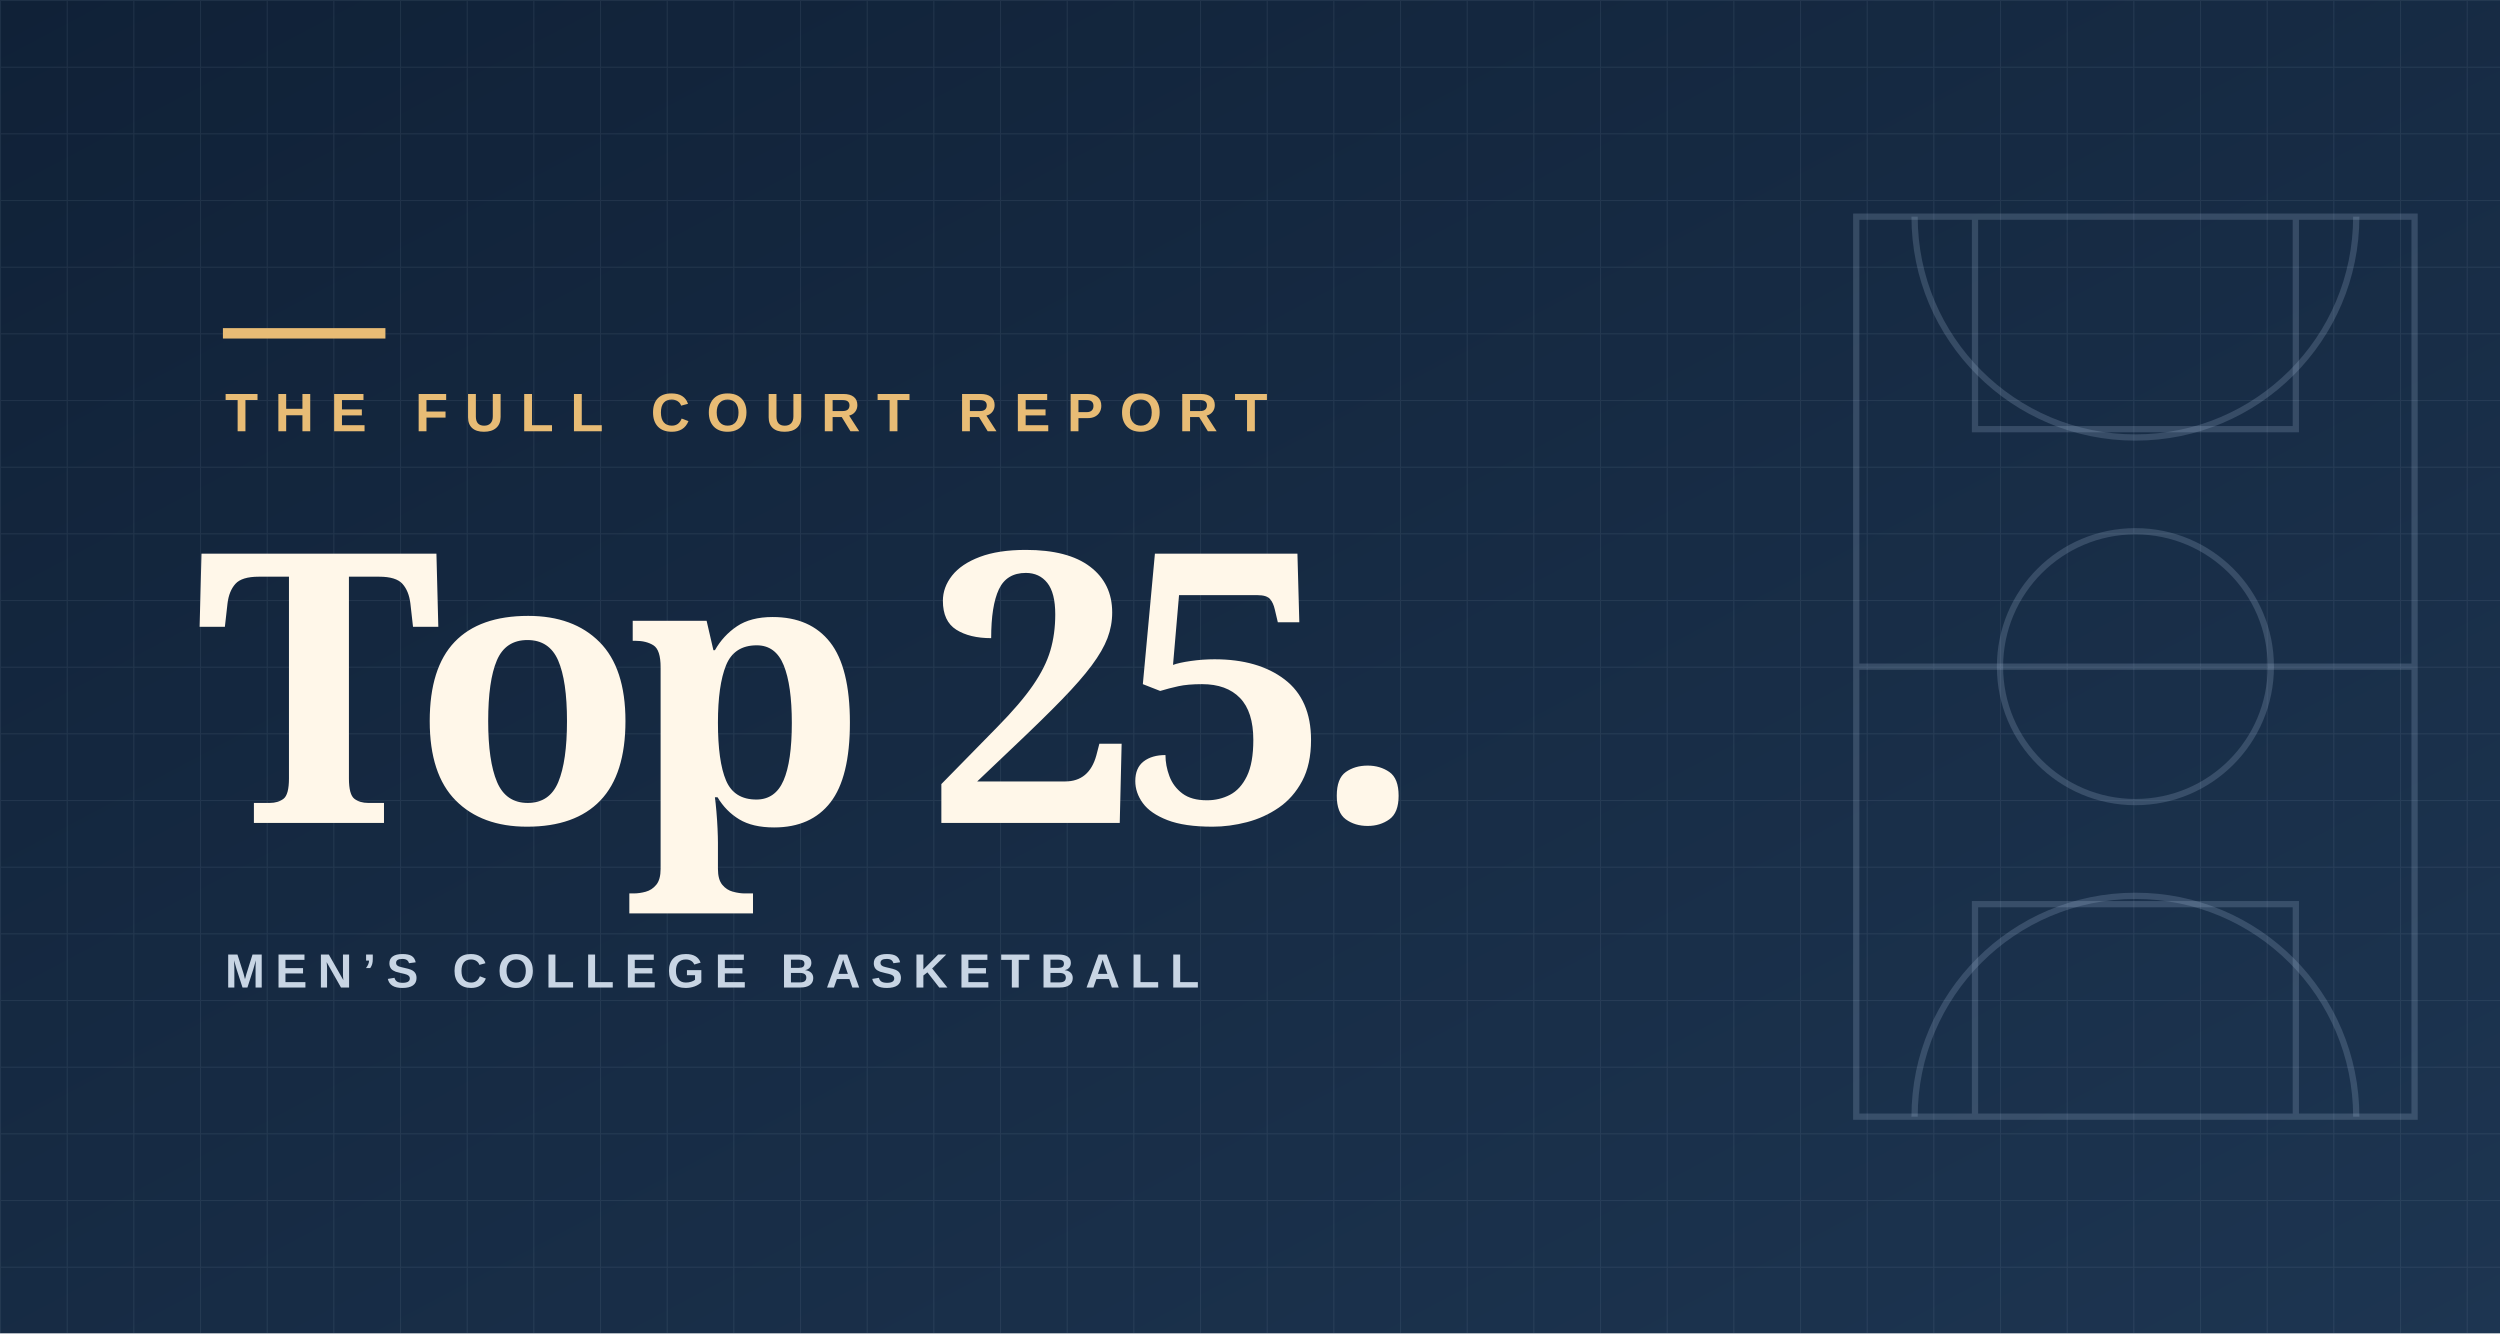
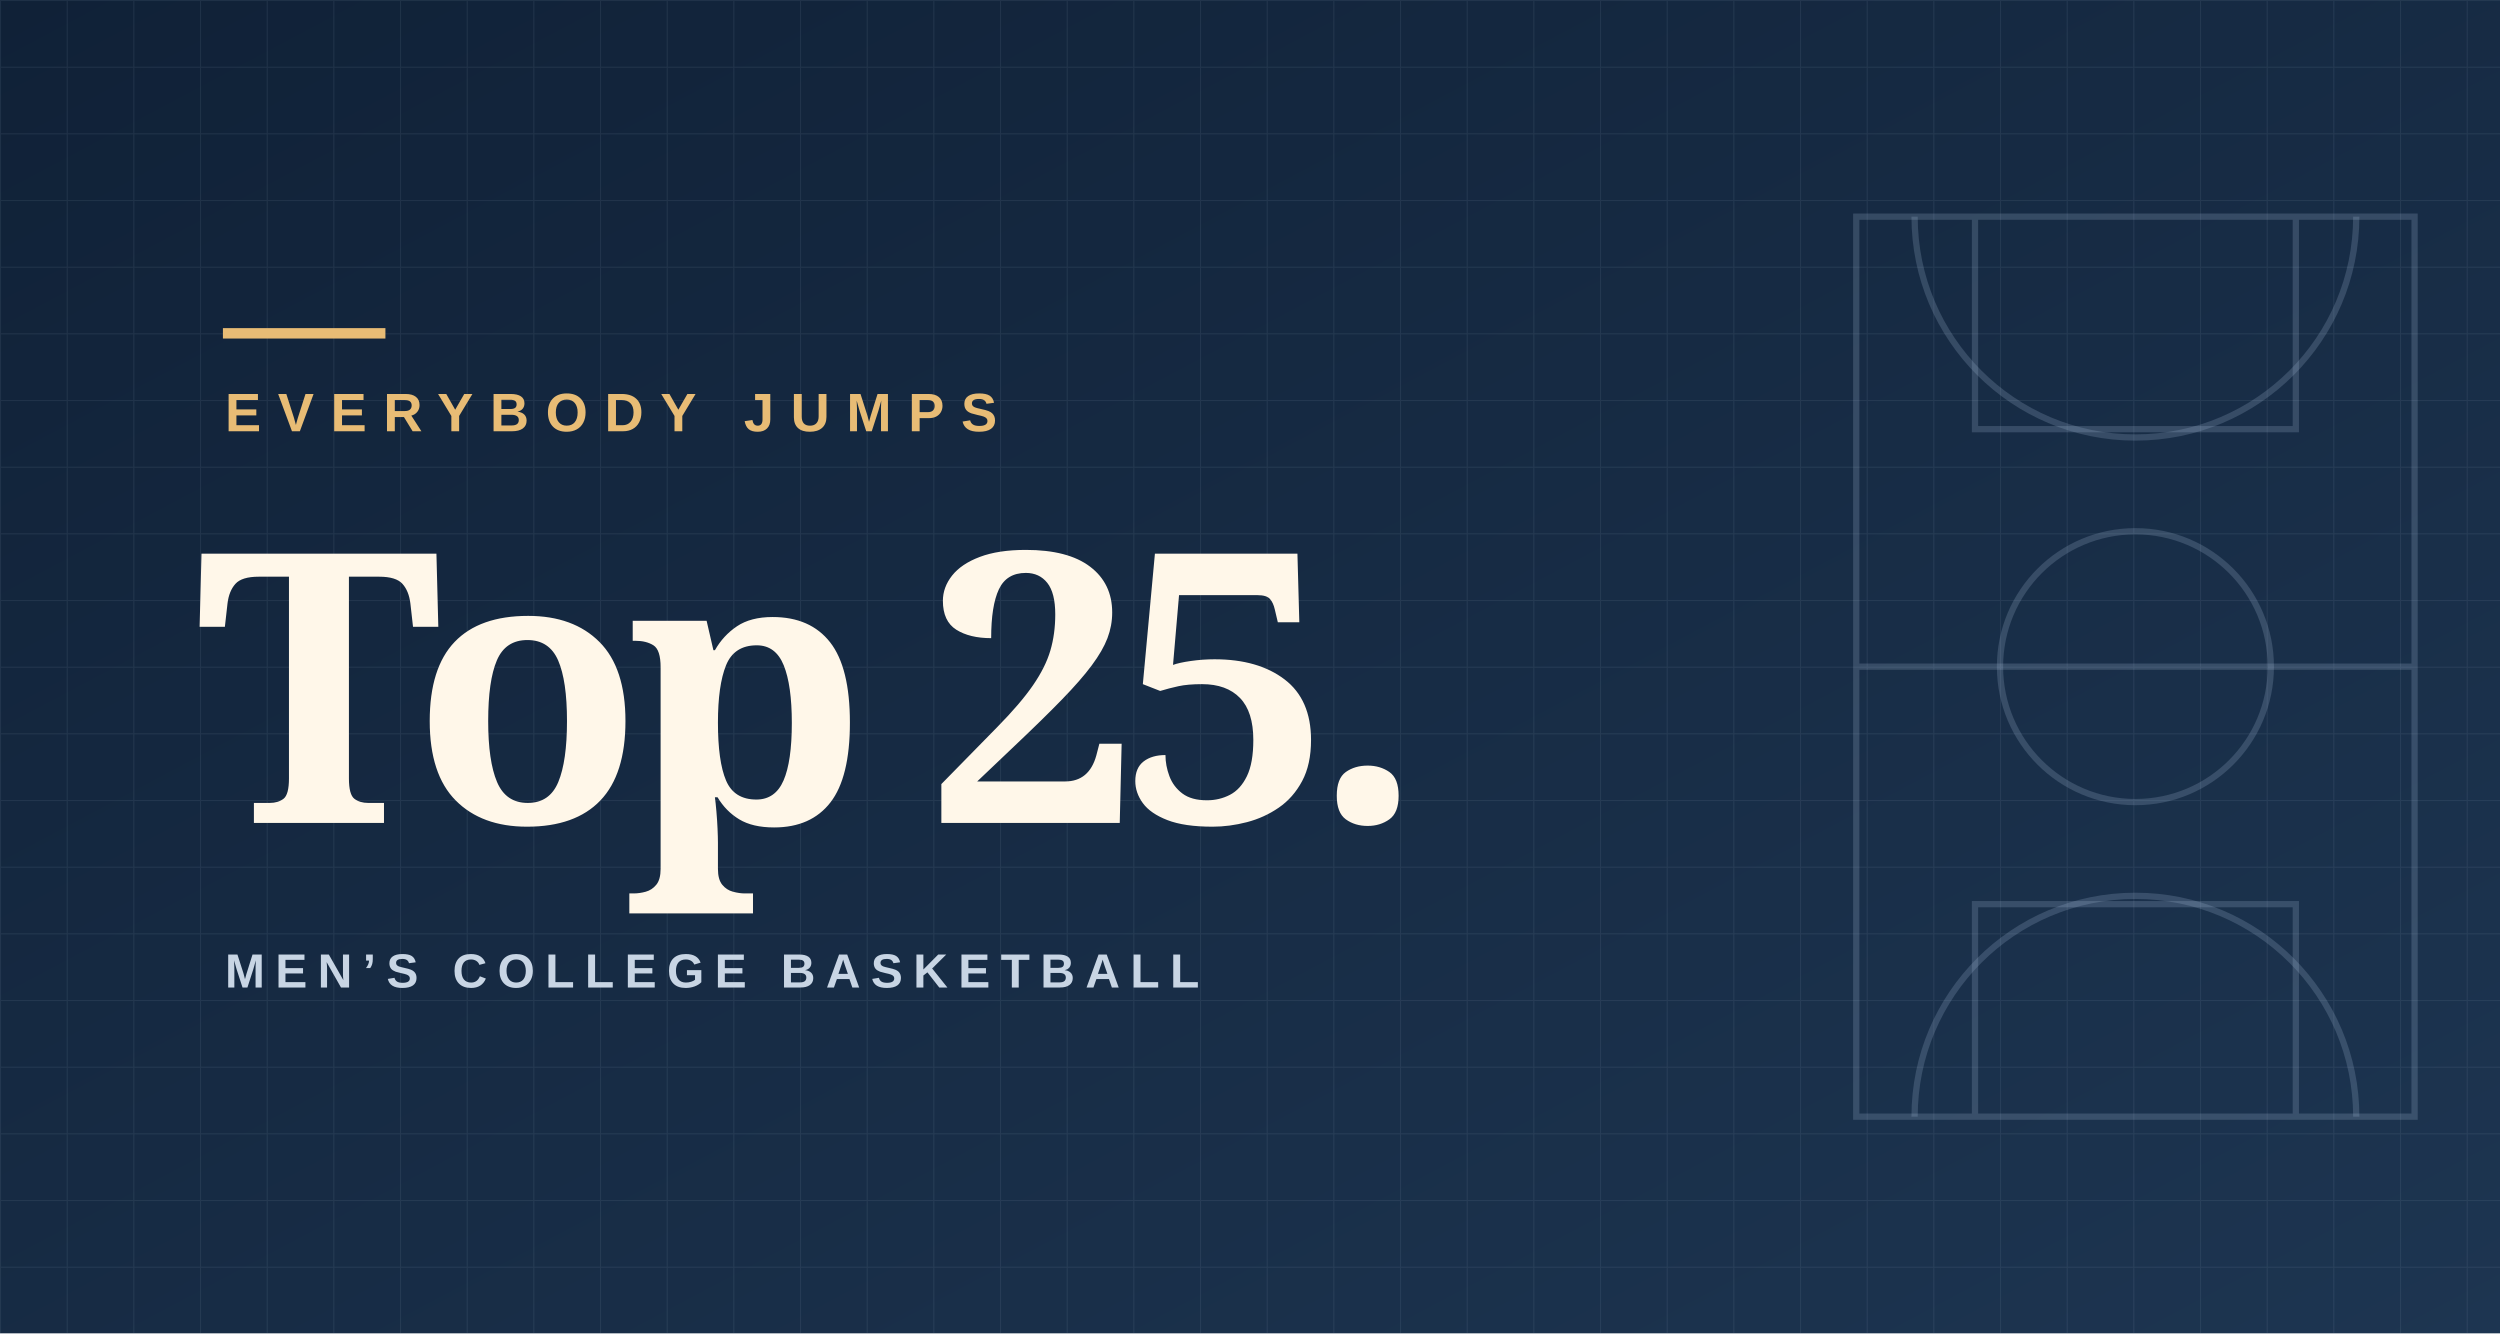
- <svg xmlns="http://www.w3.org/2000/svg" viewBox="0 0 1200 640" role="img" aria-label="The Full Court Top 25">
+ <svg xmlns="http://www.w3.org/2000/svg" viewBox="0 0 1200 640" role="img" aria-label="Everybody Jumps Top 25">
  <defs>
    <linearGradient id="night" x2="100%" y2="100%" gradientUnits="objectBoundingBox">
      <stop stop-color="#102137" />
      <stop offset="1" stop-color="#1d3551" />
    </linearGradient>
    <pattern id="grid" width="32" height="32" patternUnits="userSpaceOnUse">
      <path d="M32 0H0V32" fill="none" stroke="#a1b6ce" stroke-opacity=".1" />
    </pattern>
  </defs>
  <path fill="url(#night)" d="M0 0h1200v640H0z" />
  <path fill="url(#grid)" d="M0 0h1200v640H0z" />
  <g stroke="#a4bdd6" stroke-opacity=".22" fill="none" stroke-width="3">
    <path d="M891 104h268v432H891zM891 320h268M948 104v102h154V104M948 536V434h154v102" />
    <circle cx="1025" cy="320" r="65" />
    <path d="M919 104a106 106 0 0 0 212 0M919 536a106 106 0 0 1 212 0" />
  </g>
  <path d="M107 160h78" stroke="#e8bc75" stroke-width="5" />
-   <text x="108" y="207" fill="#e8bc75" font-family="Arial,sans-serif" font-weight="bold" font-size="26" letter-spacing="8">THE FULL COURT REPORT</text>
+   <text x="108" y="207" fill="#e8bc75" font-family="Arial,sans-serif" font-weight="bold" font-size="26" letter-spacing="8">EVERYBODY JUMPS</text>
  <text x="94" y="395" fill="#fff7e9" font-family="Georgia,serif" font-weight="bold" font-size="181" letter-spacing="-9">Top 25.</text>
  <text x="108" y="474" fill="#c8d5e4" font-family="Arial,sans-serif" font-weight="bold" font-size="23" letter-spacing="5">MEN’S COLLEGE BASKETBALL</text>
</svg>
